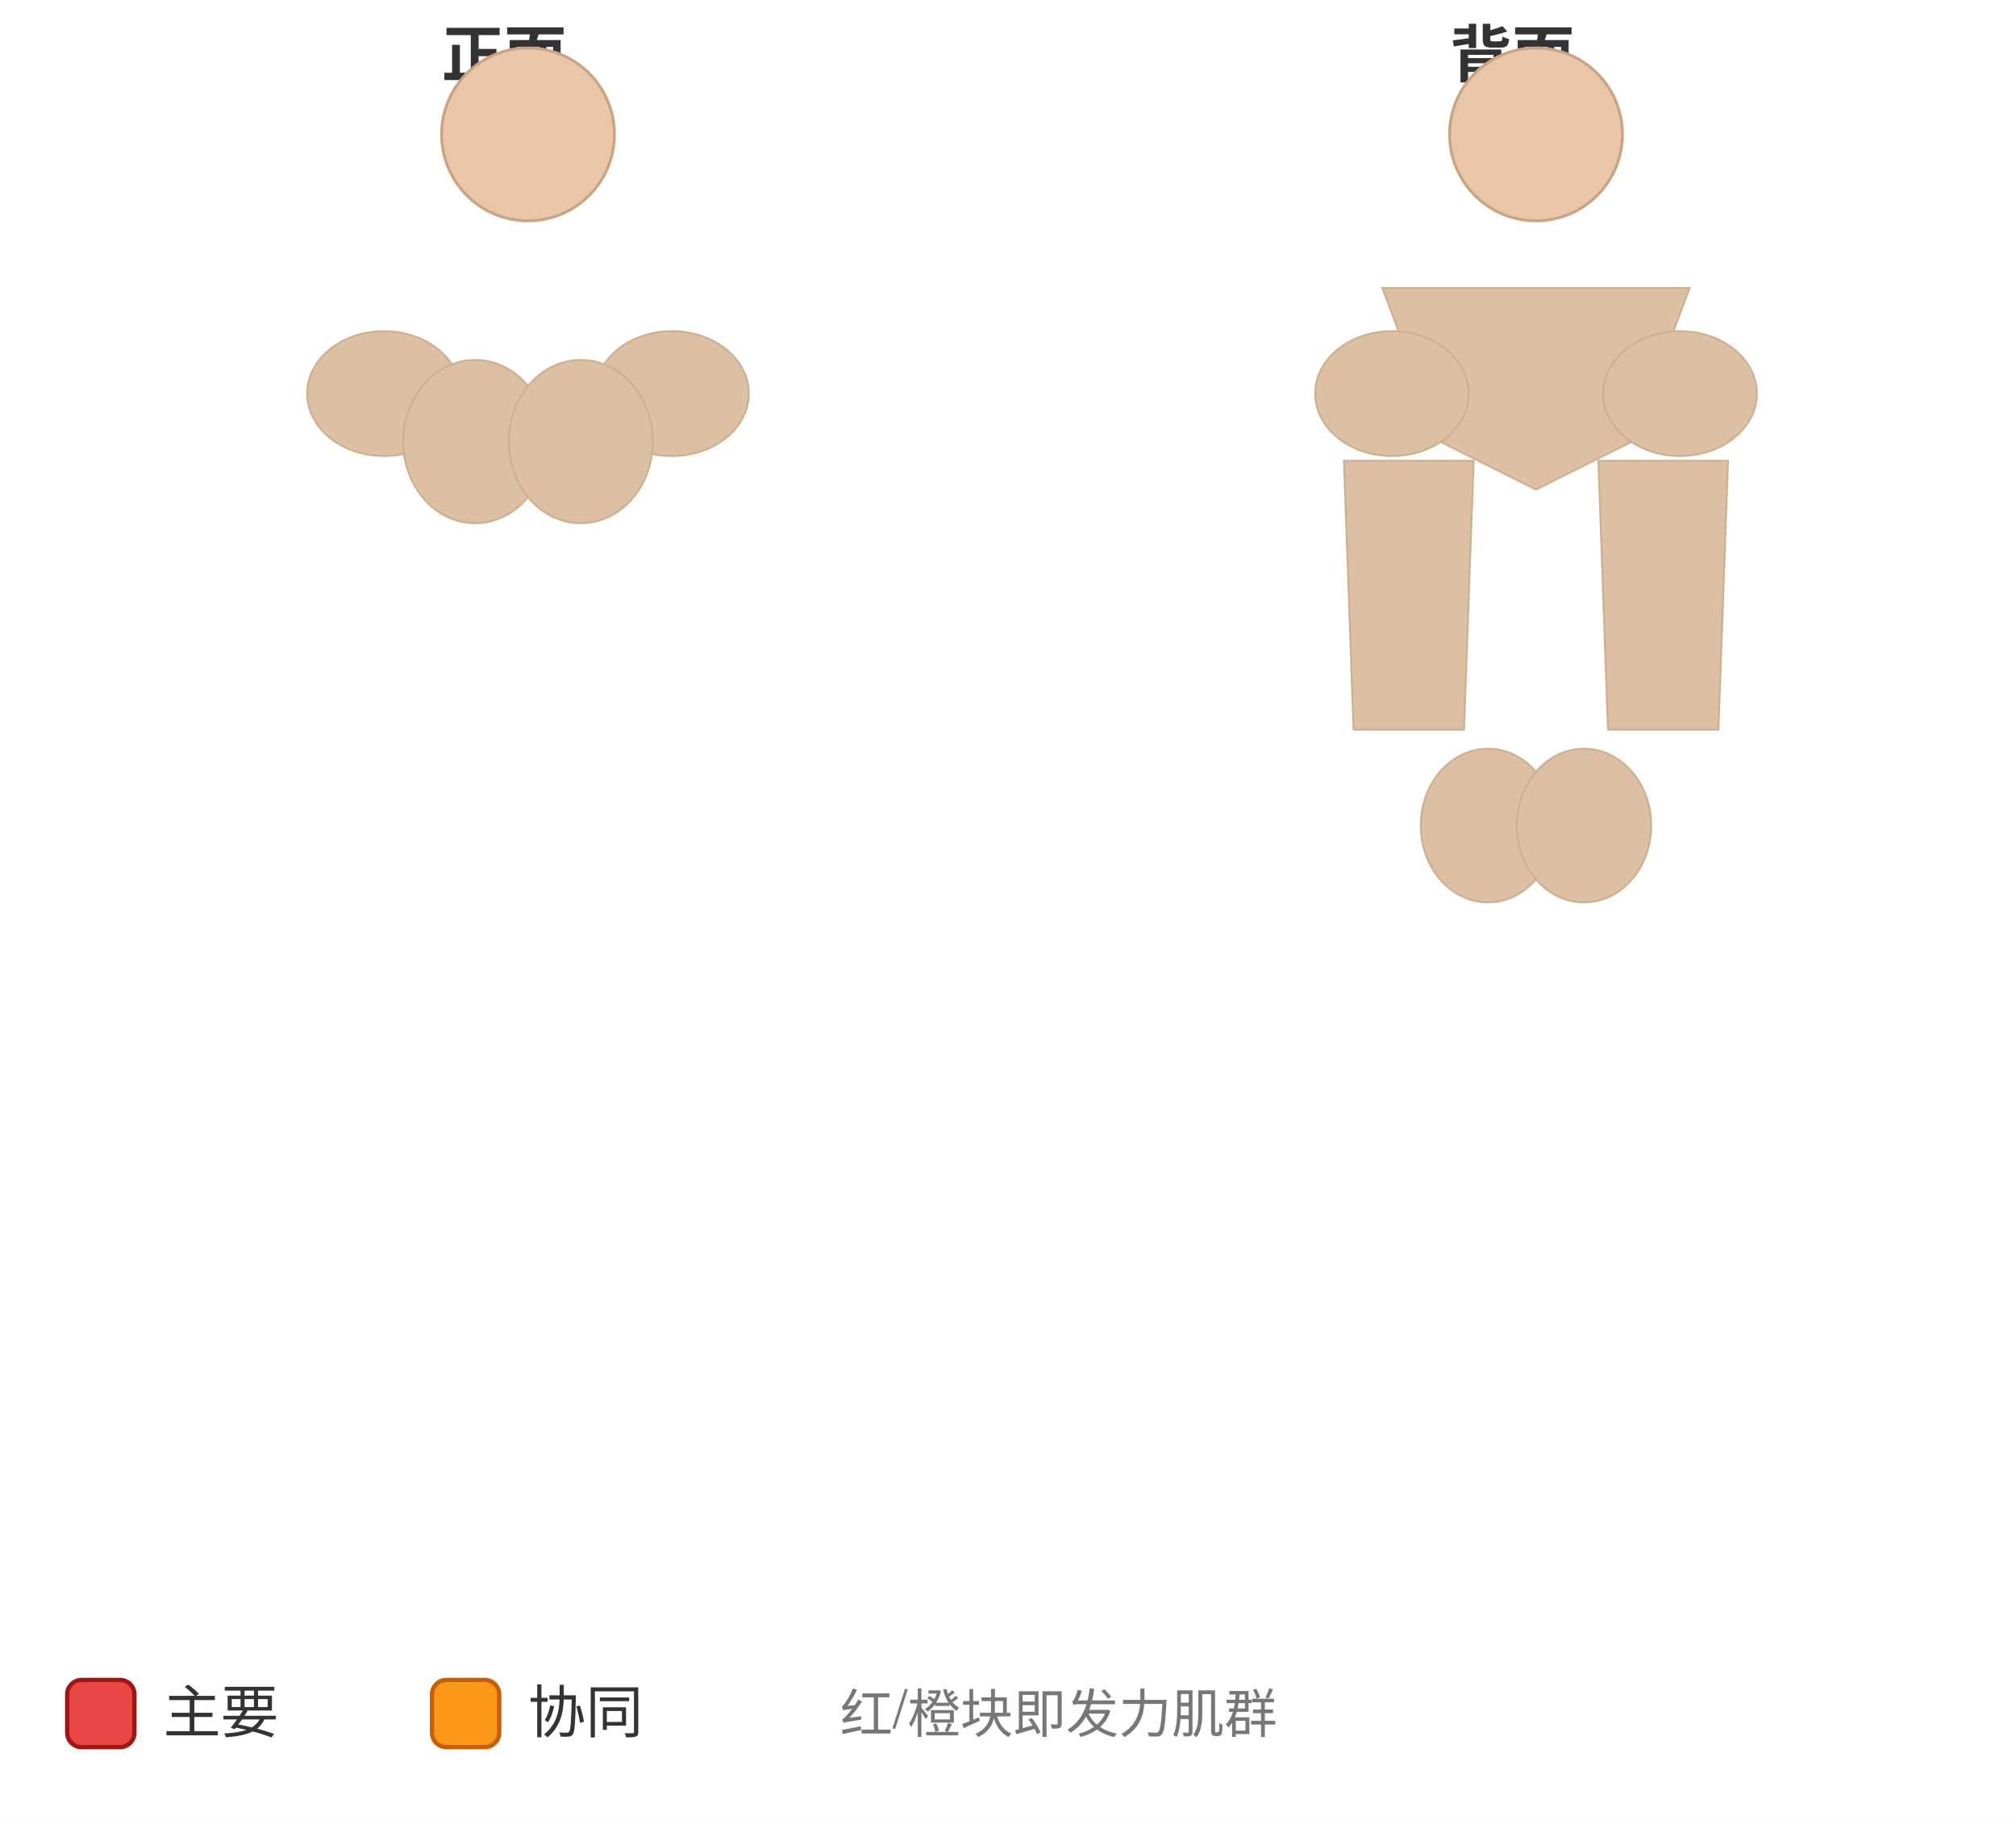
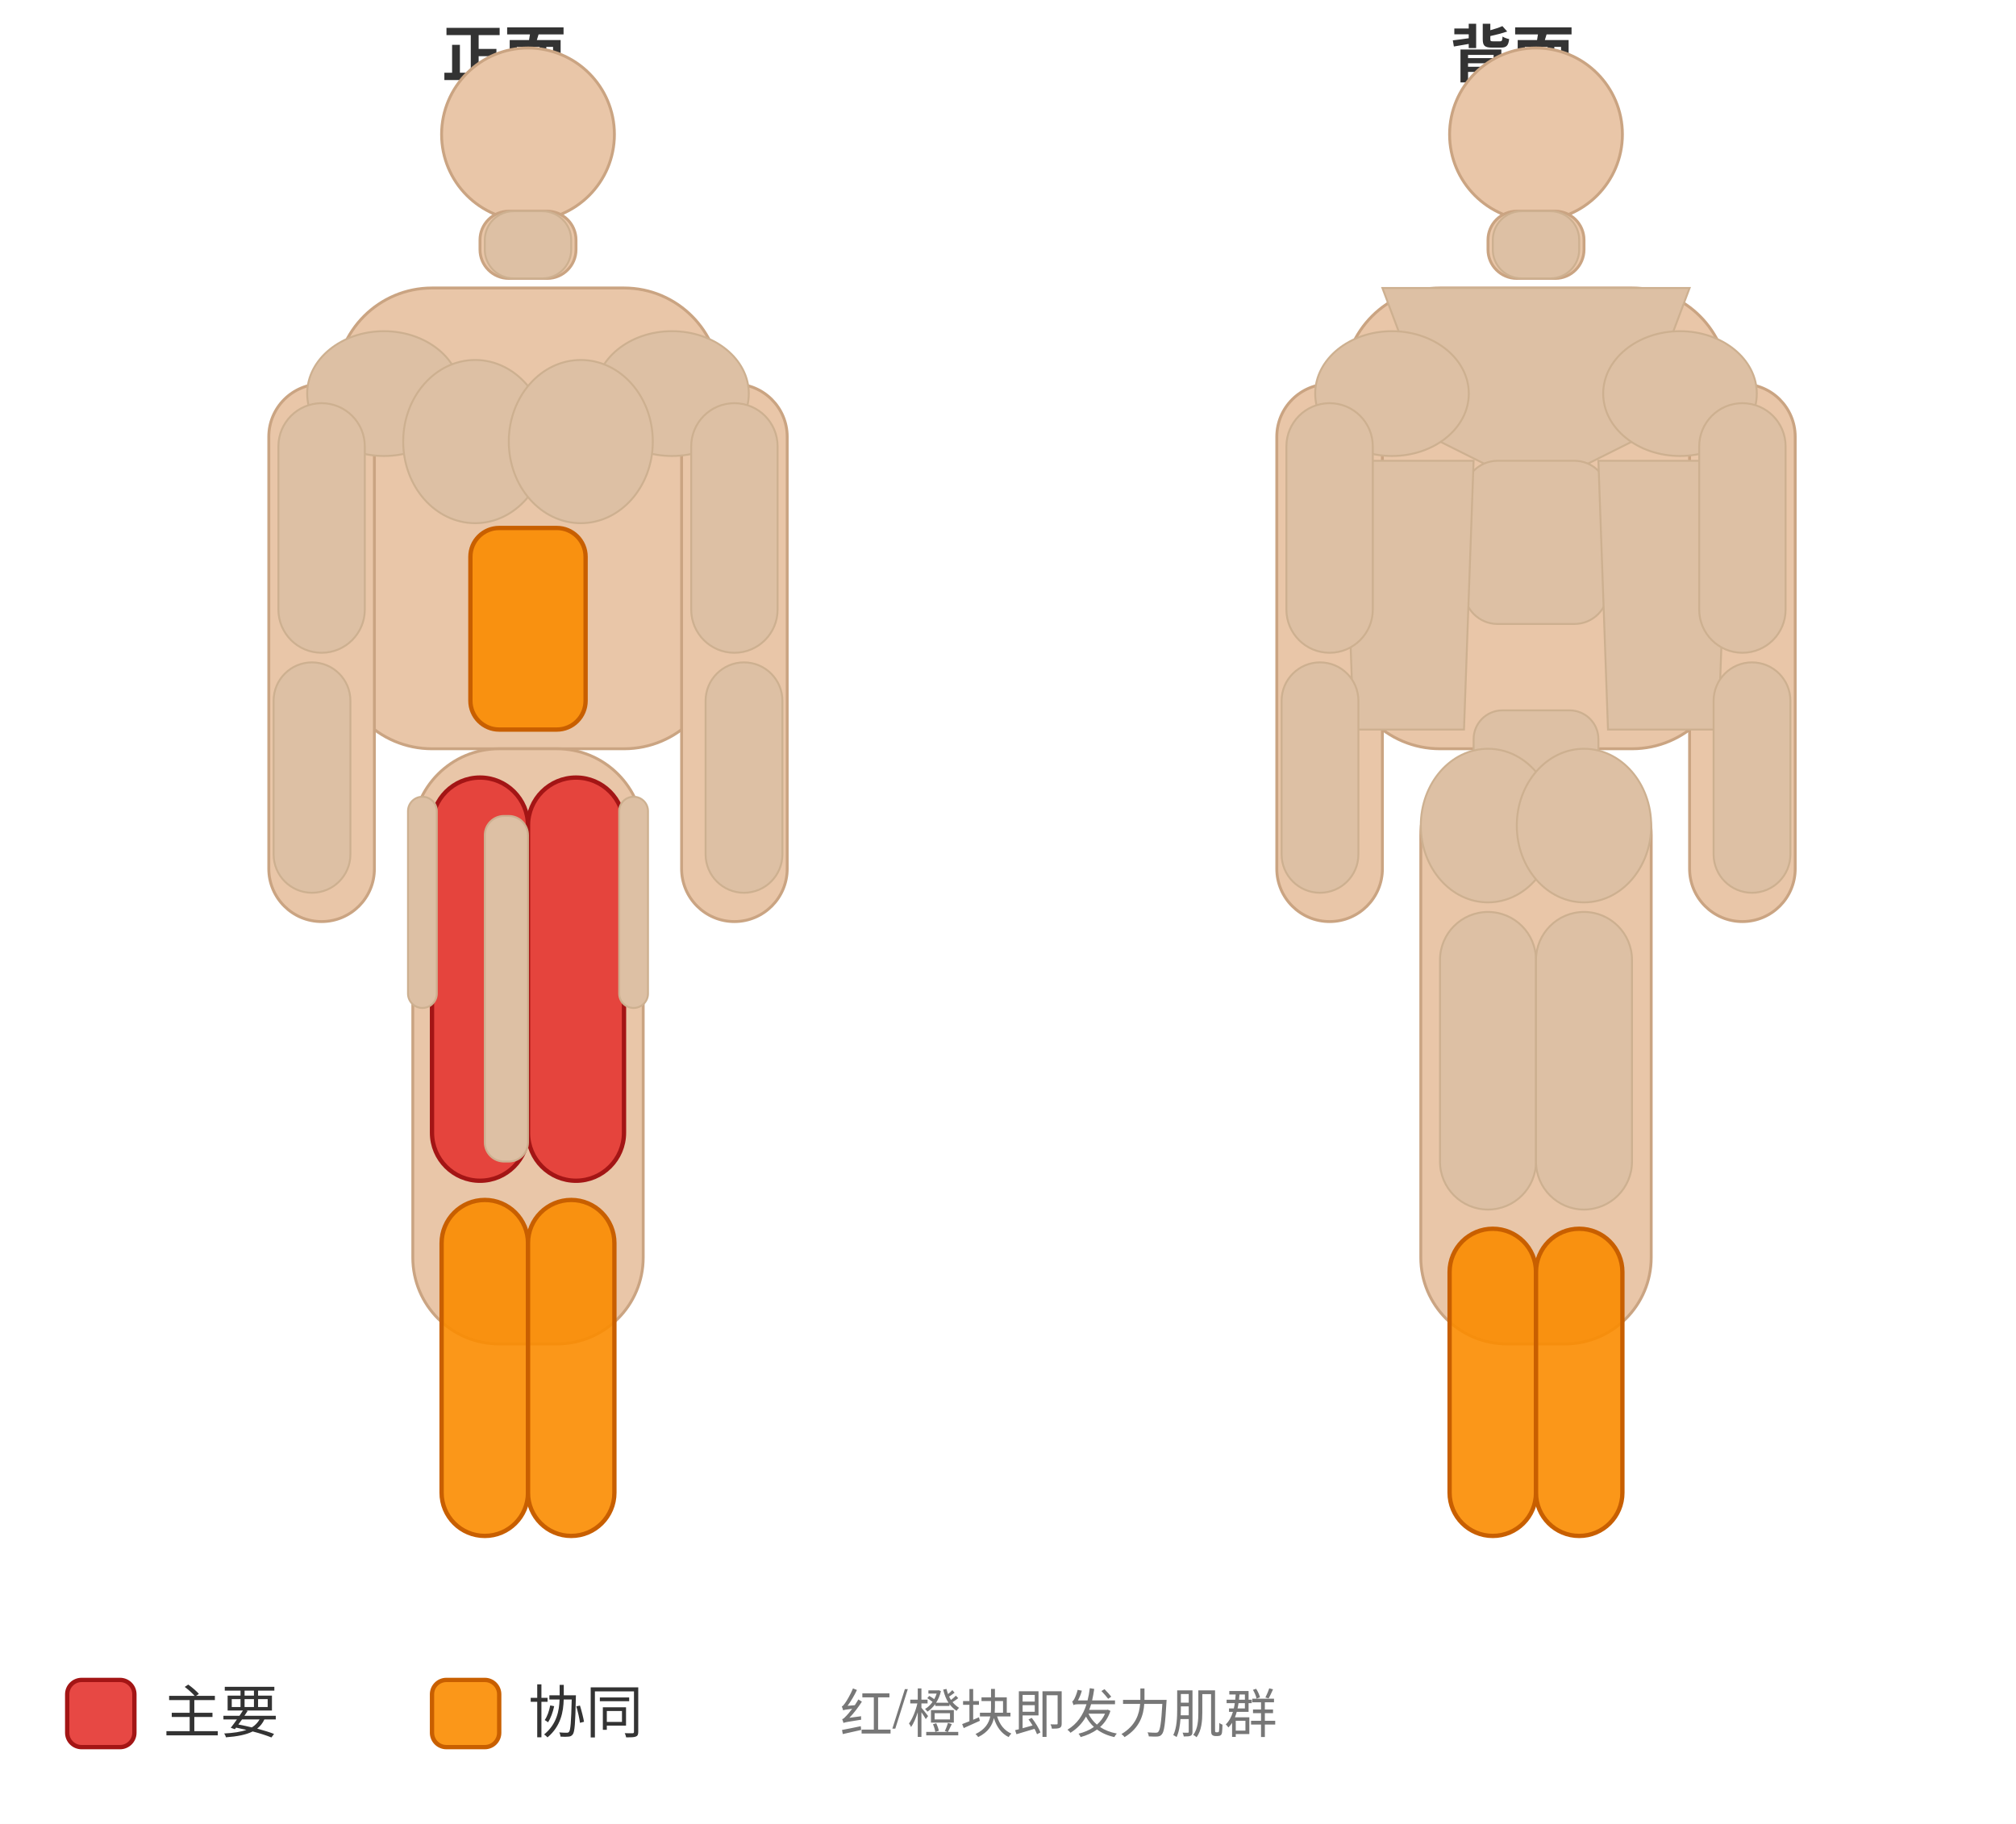
- <svg xmlns="http://www.w3.org/2000/svg" viewBox="0 0 420 380" font-family="-apple-system,Segoe UI,Helvetica,Arial,sans-serif">
+ <svg xmlns="http://www.w3.org/2000/svg" viewBox="0 0 420 380" width="420" height="380" font-family="-apple-system,Segoe UI,Helvetica,Arial,sans-serif">
  <rect width="420" height="380" fill="#ffffff" />
  <text x="105" y="16" font-size="13" font-weight="700" text-anchor="middle" fill="#333">正面</text>
  <text x="315" y="16" font-size="13" font-weight="700" text-anchor="middle" fill="#333">背面</text>
  <g transform="translate(10,0)">
    <circle fill="#e9c6a8" stroke="#caa482" stroke-width="0.6" cx="100" cy="28" r="18" />
-     <rect fill="#e9c6a8" stroke="#caa482" stroke-width="0.6" x="90" y="44" w="20" h="14" rx="6" />
-     <rect fill="#e9c6a8" stroke="#caa482" stroke-width="0.6" x="60" y="60" w="80" h="96" rx="20" />
-     <rect fill="#e9c6a8" stroke="#caa482" stroke-width="0.6" x="46" y="80" w="22" h="112" rx="11" />
-     <rect fill="#e9c6a8" stroke="#caa482" stroke-width="0.6" x="132" y="80" w="22" h="112" rx="11" />
-     <rect fill="#e9c6a8" stroke="#caa482" stroke-width="0.6" x="76" y="156" w="48" h="124" rx="18" />
-     <rect fill="#ddc0a4" stroke="#cdb090" stroke-width="0.4" x="91" y="44" w="18" h="14" rx="6" />
+     <rect fill="#e9c6a8" stroke="#caa482" stroke-width="0.6" x="90" y="44" width="20" height="14" rx="6" />
+     <rect fill="#e9c6a8" stroke="#caa482" stroke-width="0.6" x="60" y="60" width="80" height="96" rx="20" />
+     <rect fill="#e9c6a8" stroke="#caa482" stroke-width="0.6" x="46" y="80" width="22" height="112" rx="11" />
+     <rect fill="#e9c6a8" stroke="#caa482" stroke-width="0.6" x="132" y="80" width="22" height="112" rx="11" />
+     <rect fill="#e9c6a8" stroke="#caa482" stroke-width="0.6" x="76" y="156" width="48" height="124" rx="18" />
+     <rect fill="#ddc0a4" stroke="#cdb090" stroke-width="0.4" x="91" y="44" width="18" height="14" rx="6" />
    <ellipse fill="#ddc0a4" stroke="#cdb090" stroke-width="0.4" cx="70" cy="82" rx="16" ry="13" />
    <ellipse fill="#ddc0a4" stroke="#cdb090" stroke-width="0.4" cx="130" cy="82" rx="16" ry="13" />
    <ellipse fill="#ddc0a4" stroke="#cdb090" stroke-width="0.4" cx="89" cy="92" rx="15" ry="17" />
    <ellipse fill="#ddc0a4" stroke="#cdb090" stroke-width="0.4" cx="111" cy="92" rx="15" ry="17" />
-     <rect fill="#ddc0a4" stroke="#cdb090" stroke-width="0.4" x="48" y="84" w="18" h="52" rx="9" />
-     <rect fill="#ddc0a4" stroke="#cdb090" stroke-width="0.4" x="134" y="84" w="18" h="52" rx="9" />
-     <rect fill="#ddc0a4" stroke="#cdb090" stroke-width="0.4" x="47" y="138" w="16" h="48" rx="8" />
-     <rect fill="#ddc0a4" stroke="#cdb090" stroke-width="0.4" x="137" y="138" w="16" h="48" rx="8" />
-     <rect fill="#fb8c00" fill-opacity="0.9" stroke="#c85f00" stroke-width="0.9" x="88" y="110" w="24" h="42" rx="6" />
-     <rect fill="#e53935" fill-opacity="0.92" stroke="#a31515" stroke-width="0.9" x="80" y="162" w="20" h="84" rx="10" />
-     <rect fill="#e53935" fill-opacity="0.92" stroke="#a31515" stroke-width="0.9" x="100" y="162" w="20" h="84" rx="10" />
-     <rect fill="#ddc0a4" stroke="#cdb090" stroke-width="0.4" x="91" y="170" w="9" h="72" rx="4" />
-     <rect fill="#ddc0a4" stroke="#cdb090" stroke-width="0.4" x="75" y="166" w="6" h="44" rx="3" />
-     <rect fill="#ddc0a4" stroke="#cdb090" stroke-width="0.4" x="119" y="166" w="6" h="44" rx="3" />
-     <rect fill="#fb8c00" fill-opacity="0.9" stroke="#c85f00" stroke-width="0.9" x="82" y="250" w="18" h="70" rx="9" />
-     <rect fill="#fb8c00" fill-opacity="0.9" stroke="#c85f00" stroke-width="0.9" x="100" y="250" w="18" h="70" rx="9" />
+     <rect fill="#ddc0a4" stroke="#cdb090" stroke-width="0.4" x="48" y="84" width="18" height="52" rx="9" />
+     <rect fill="#ddc0a4" stroke="#cdb090" stroke-width="0.4" x="134" y="84" width="18" height="52" rx="9" />
+     <rect fill="#ddc0a4" stroke="#cdb090" stroke-width="0.4" x="47" y="138" width="16" height="48" rx="8" />
+     <rect fill="#ddc0a4" stroke="#cdb090" stroke-width="0.4" x="137" y="138" width="16" height="48" rx="8" />
+     <rect fill="#fb8c00" fill-opacity="0.9" stroke="#c85f00" stroke-width="0.9" x="88" y="110" width="24" height="42" rx="6" />
+     <rect fill="#e53935" fill-opacity="0.92" stroke="#a31515" stroke-width="0.9" x="80" y="162" width="20" height="84" rx="10" />
+     <rect fill="#e53935" fill-opacity="0.92" stroke="#a31515" stroke-width="0.9" x="100" y="162" width="20" height="84" rx="10" />
+     <rect fill="#ddc0a4" stroke="#cdb090" stroke-width="0.4" x="91" y="170" width="9" height="72" rx="4" />
+     <rect fill="#ddc0a4" stroke="#cdb090" stroke-width="0.4" x="75" y="166" width="6" height="44" rx="3" />
+     <rect fill="#ddc0a4" stroke="#cdb090" stroke-width="0.4" x="119" y="166" width="6" height="44" rx="3" />
+     <rect fill="#fb8c00" fill-opacity="0.9" stroke="#c85f00" stroke-width="0.9" x="82" y="250" width="18" height="70" rx="9" />
+     <rect fill="#fb8c00" fill-opacity="0.9" stroke="#c85f00" stroke-width="0.9" x="100" y="250" width="18" height="70" rx="9" />
  </g>
  <g transform="translate(220,0)">
    <circle fill="#e9c6a8" stroke="#caa482" stroke-width="0.6" cx="100" cy="28" r="18" />
-     <rect fill="#e9c6a8" stroke="#caa482" stroke-width="0.6" x="90" y="44" w="20" h="14" rx="6" />
-     <rect fill="#e9c6a8" stroke="#caa482" stroke-width="0.6" x="60" y="60" w="80" h="96" rx="20" />
-     <rect fill="#e9c6a8" stroke="#caa482" stroke-width="0.6" x="46" y="80" w="22" h="112" rx="11" />
-     <rect fill="#e9c6a8" stroke="#caa482" stroke-width="0.6" x="132" y="80" w="22" h="112" rx="11" />
-     <rect fill="#e9c6a8" stroke="#caa482" stroke-width="0.6" x="76" y="156" w="48" h="124" rx="18" />
-     <rect fill="#ddc0a4" stroke="#cdb090" stroke-width="0.4" x="91" y="44" w="18" h="14" rx="6" />
+     <rect fill="#e9c6a8" stroke="#caa482" stroke-width="0.6" x="90" y="44" width="20" height="14" rx="6" />
+     <rect fill="#e9c6a8" stroke="#caa482" stroke-width="0.6" x="60" y="60" width="80" height="96" rx="20" />
+     <rect fill="#e9c6a8" stroke="#caa482" stroke-width="0.6" x="46" y="80" width="22" height="112" rx="11" />
+     <rect fill="#e9c6a8" stroke="#caa482" stroke-width="0.6" x="132" y="80" width="22" height="112" rx="11" />
+     <rect fill="#e9c6a8" stroke="#caa482" stroke-width="0.6" x="76" y="156" width="48" height="124" rx="18" />
+     <rect fill="#ddc0a4" stroke="#cdb090" stroke-width="0.4" x="91" y="44" width="18" height="14" rx="6" />
    <polygon fill="#ddc0a4" stroke="#cdb090" stroke-width="0.4" points="68,60 132,60 120,92 100,102 80,92" />
    <ellipse fill="#ddc0a4" stroke="#cdb090" stroke-width="0.4" cx="70" cy="82" rx="16" ry="13" />
    <ellipse fill="#ddc0a4" stroke="#cdb090" stroke-width="0.4" cx="130" cy="82" rx="16" ry="13" />
-     <rect fill="#ddc0a4" stroke="#cdb090" stroke-width="0.4" x="85" y="96" w="30" h="34" rx="7" />
+     <rect fill="#ddc0a4" stroke="#cdb090" stroke-width="0.4" x="85" y="96" width="30" height="34" rx="7" />
    <polygon fill="#ddc0a4" stroke="#cdb090" stroke-width="0.4" points="60,96 87,96 85,152 62,152" />
    <polygon fill="#ddc0a4" stroke="#cdb090" stroke-width="0.4" points="113,96 140,96 138,152 115,152" />
-     <rect fill="#ddc0a4" stroke="#cdb090" stroke-width="0.4" x="87" y="148" w="26" h="18" rx="6" />
-     <rect fill="#ddc0a4" stroke="#cdb090" stroke-width="0.4" x="48" y="84" w="18" h="52" rx="9" />
-     <rect fill="#ddc0a4" stroke="#cdb090" stroke-width="0.4" x="134" y="84" w="18" h="52" rx="9" />
-     <rect fill="#ddc0a4" stroke="#cdb090" stroke-width="0.4" x="47" y="138" w="16" h="48" rx="8" />
-     <rect fill="#ddc0a4" stroke="#cdb090" stroke-width="0.4" x="137" y="138" w="16" h="48" rx="8" />
+     <rect fill="#ddc0a4" stroke="#cdb090" stroke-width="0.4" x="87" y="148" width="26" height="18" rx="6" />
+     <rect fill="#ddc0a4" stroke="#cdb090" stroke-width="0.4" x="48" y="84" width="18" height="52" rx="9" />
+     <rect fill="#ddc0a4" stroke="#cdb090" stroke-width="0.4" x="134" y="84" width="18" height="52" rx="9" />
+     <rect fill="#ddc0a4" stroke="#cdb090" stroke-width="0.4" x="47" y="138" width="16" height="48" rx="8" />
+     <rect fill="#ddc0a4" stroke="#cdb090" stroke-width="0.4" x="137" y="138" width="16" height="48" rx="8" />
    <ellipse fill="#ddc0a4" stroke="#cdb090" stroke-width="0.4" cx="90" cy="172" rx="14" ry="16" />
    <ellipse fill="#ddc0a4" stroke="#cdb090" stroke-width="0.4" cx="110" cy="172" rx="14" ry="16" />
-     <rect fill="#ddc0a4" stroke="#cdb090" stroke-width="0.4" x="80" y="190" w="20" h="62" rx="10" />
-     <rect fill="#ddc0a4" stroke="#cdb090" stroke-width="0.4" x="100" y="190" w="20" h="62" rx="10" />
-     <rect fill="#fb8c00" fill-opacity="0.9" stroke="#c85f00" stroke-width="0.9" x="82" y="256" w="18" h="64" rx="9" />
-     <rect fill="#fb8c00" fill-opacity="0.9" stroke="#c85f00" stroke-width="0.9" x="100" y="256" w="18" h="64" rx="9" />
+     <rect fill="#ddc0a4" stroke="#cdb090" stroke-width="0.4" x="80" y="190" width="20" height="62" rx="10" />
+     <rect fill="#ddc0a4" stroke="#cdb090" stroke-width="0.4" x="100" y="190" width="20" height="62" rx="10" />
+     <rect fill="#fb8c00" fill-opacity="0.9" stroke="#c85f00" stroke-width="0.9" x="82" y="256" width="18" height="64" rx="9" />
+     <rect fill="#fb8c00" fill-opacity="0.9" stroke="#c85f00" stroke-width="0.9" x="100" y="256" width="18" height="64" rx="9" />
  </g>
  <rect x="14" y="350" width="14" height="14" rx="3" fill="#e53935" fill-opacity="0.92" stroke="#a31515" stroke-width="0.9" />
  <text x="34" y="361" font-size="12" fill="#333">主要</text>
  <rect x="90" y="350" width="14" height="14" rx="3" fill="#fb8c00" fill-opacity="0.9" stroke="#c85f00" stroke-width="0.9" />
  <text x="110" y="361" font-size="12" fill="#333">协同</text>
  <text x="175" y="361" font-size="11" fill="#777">红/橙块即发力肌群</text>
</svg>
